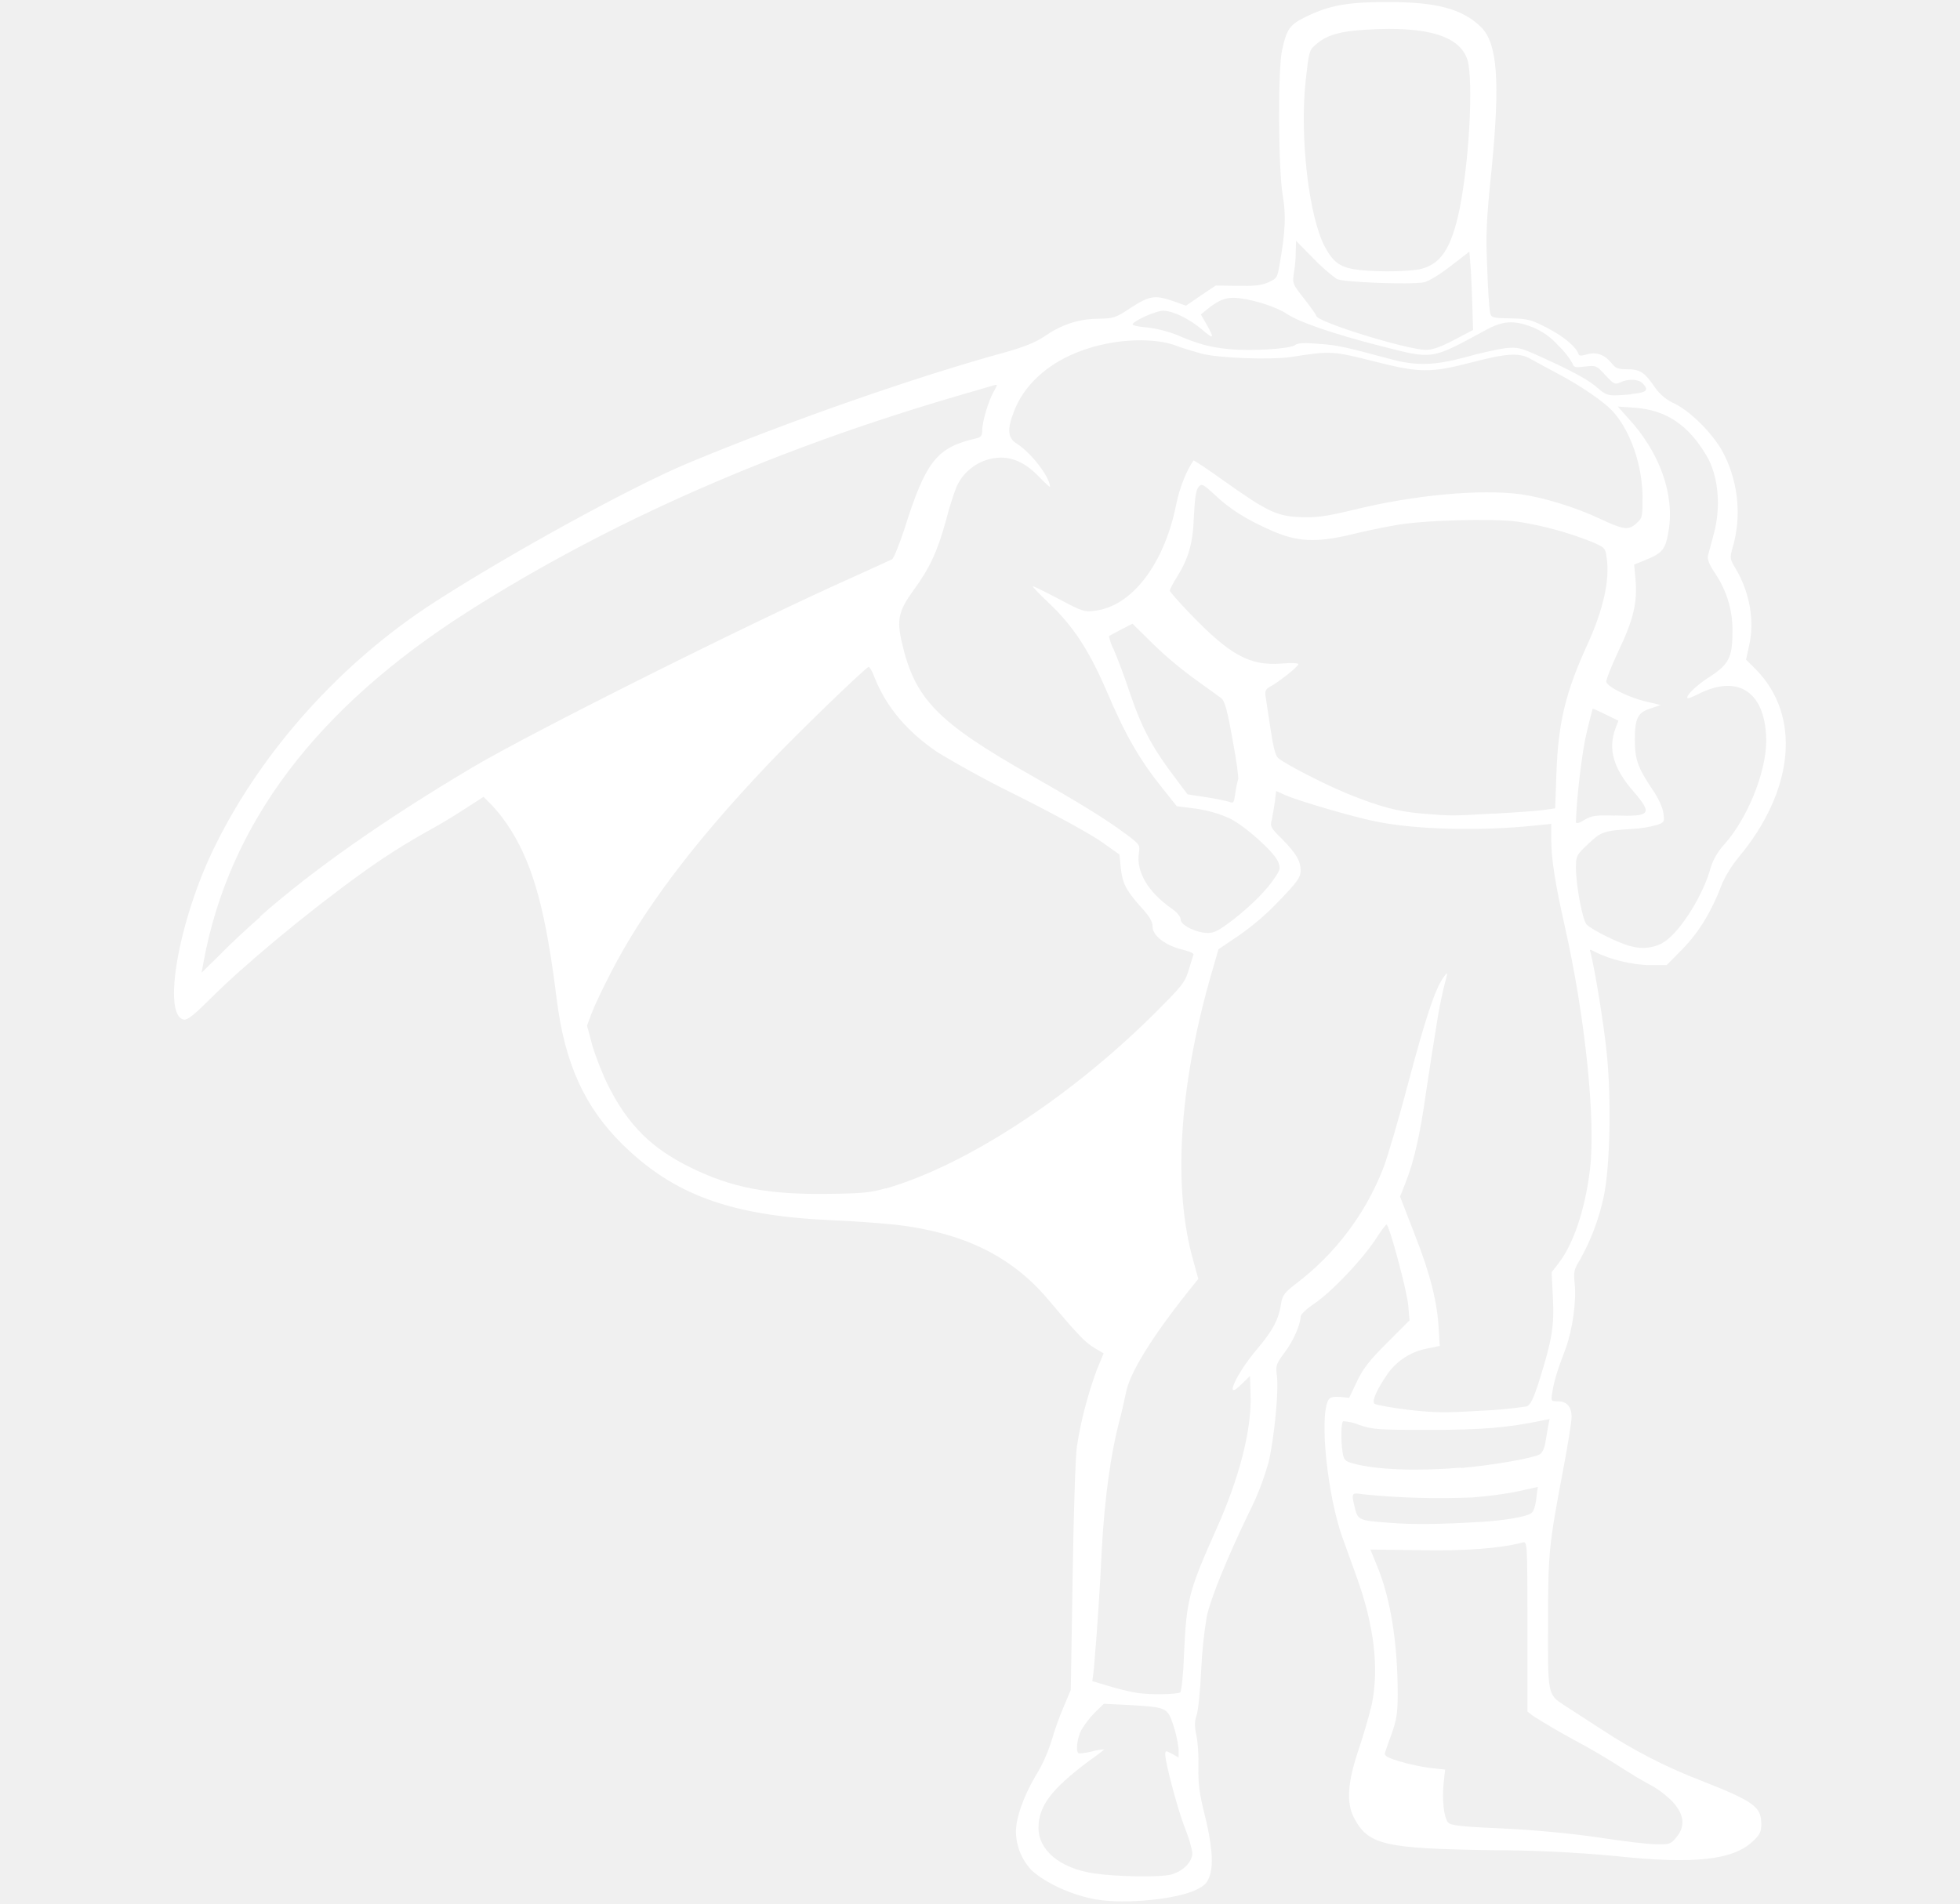
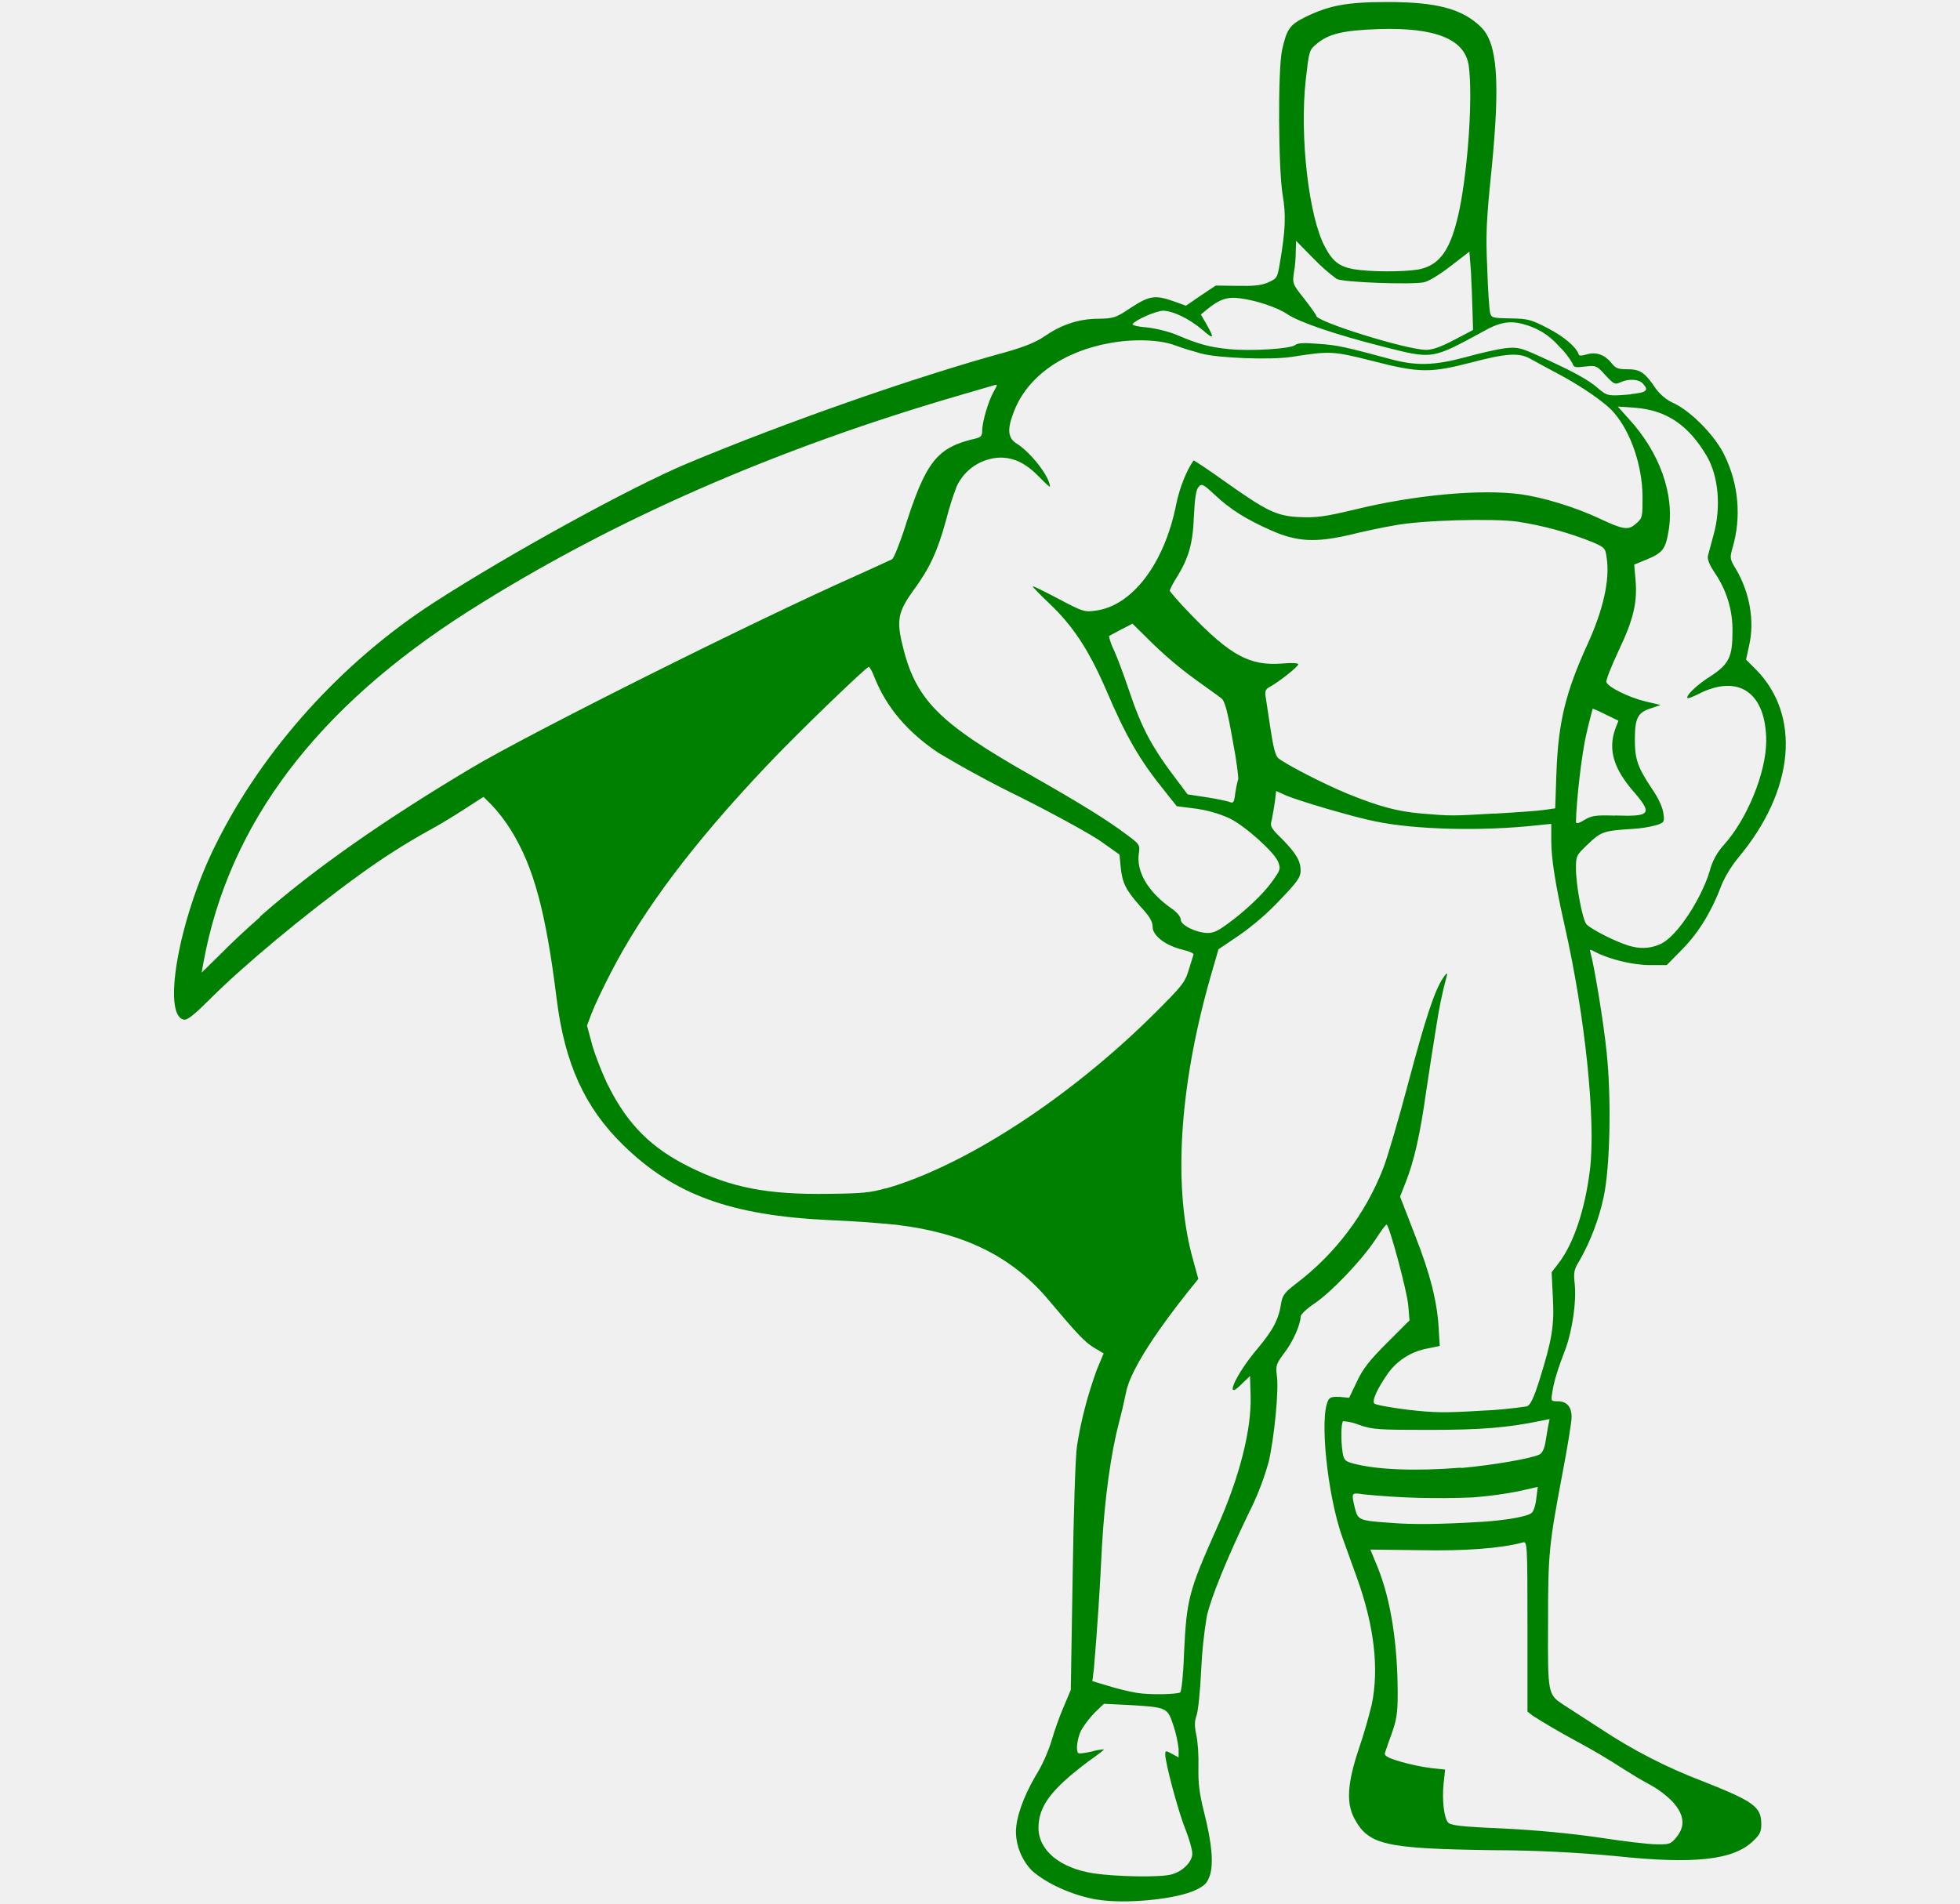
<svg xmlns="http://www.w3.org/2000/svg" width="70" height="68" viewBox="0 0 120 120" fill="none">
  <g id="cib:greensock">
-     <path id="Vector" d="M67.365 119.745C65.801 119.471 64.181 118.729 63.263 117.908C62.639 117.253 62.283 116.389 62.265 115.485C62.265 114.566 62.734 113.276 63.476 111.99C63.926 111.266 64.279 110.486 64.53 109.665C64.688 109.099 65.017 108.18 65.272 107.595L65.722 106.523L65.839 99.356C65.899 95.392 66.015 91.721 66.112 91.151C66.368 89.509 66.795 87.907 67.361 86.347L67.793 85.312L67.166 84.941C66.6 84.589 66.131 84.101 64.275 81.892C61.991 79.196 58.984 77.711 54.724 77.205C53.336 77.07 51.93 76.969 50.524 76.912C44.273 76.62 40.699 75.311 37.477 72.146C35.074 69.784 33.825 67.028 33.319 62.966C32.636 57.476 31.875 54.664 30.469 52.38C30.122 51.816 29.723 51.286 29.276 50.797L28.71 50.231L27.461 51.034C26.779 51.484 25.819 52.05 25.35 52.305C23.786 53.164 22.301 54.12 20.876 55.155C17.381 57.694 13.571 60.877 11.482 62.966C10.545 63.904 10.057 64.312 9.84 64.275C8.415 64.061 9.506 57.889 11.831 53.239C14.801 47.242 19.8 41.715 25.582 37.984C30.33 34.916 38.006 30.698 41.557 29.212C47.865 26.576 56.029 23.723 61.616 22.2C62.79 21.866 63.51 21.574 63.998 21.244C65.093 20.483 66.165 20.111 67.395 20.093C68.43 20.074 68.528 20.055 69.525 19.387C70.699 18.626 71.047 18.585 72.221 18.997L72.983 19.271L73.92 18.626L74.858 18L76.204 18.019C77.239 18.038 77.707 18 78.157 17.805C78.724 17.55 78.743 17.512 78.9 16.575C79.252 14.543 79.29 13.526 79.076 12.296C78.802 10.676 78.765 4.388 79.039 3.154C79.331 1.826 79.526 1.552 80.524 1.065C82.009 0.341 83.123 0.128 85.68 0.128C88.804 0.128 90.386 0.559 91.56 1.691C92.614 2.708 92.79 5.089 92.243 10.676C91.909 13.898 91.871 14.797 91.969 16.905C92.006 18.251 92.104 19.523 92.145 19.699C92.224 20.032 92.302 20.051 93.435 20.07C94.549 20.089 94.744 20.149 95.797 20.696C96.814 21.225 97.575 21.87 97.733 22.339C97.751 22.436 97.927 22.436 98.239 22.339C98.843 22.163 99.371 22.358 99.802 22.886C100.057 23.22 100.211 23.276 100.8 23.276C101.602 23.276 101.895 23.471 102.559 24.45C102.869 24.889 103.295 25.234 103.789 25.448C104.884 25.995 106.369 27.517 106.935 28.729C107.812 30.525 107.989 32.614 107.441 34.489C107.246 35.194 107.246 35.212 107.655 35.895C108.514 37.361 108.829 39.157 108.476 40.68L108.281 41.58L108.866 42.165C111.776 45.075 111.345 49.822 107.794 54.06C107.397 54.544 107.062 55.076 106.796 55.642C106.114 57.458 105.33 58.729 104.317 59.782L103.282 60.836H102.229C101.175 60.836 99.69 60.484 98.79 60.015C98.419 59.82 98.4 59.82 98.479 60.053C98.715 60.911 99.3 64.406 99.495 66.341C99.806 69.311 99.709 73.627 99.3 75.484C99.001 76.859 98.501 78.182 97.815 79.41C97.425 80.036 97.406 80.171 97.481 80.933C97.597 82.005 97.346 83.805 96.915 84.994C96.386 86.381 96.191 87.026 96.075 87.728C95.978 88.331 95.978 88.331 96.409 88.331C96.975 88.331 97.286 88.665 97.286 89.329C97.286 89.621 97.031 91.204 96.72 92.824C95.861 97.376 95.801 97.882 95.801 102.296C95.782 106.849 95.782 106.808 96.817 107.49L99.142 108.994C101.143 110.321 103.285 111.422 105.529 112.275C108.791 113.565 109.241 113.895 109.241 114.99C109.241 115.478 109.144 115.654 108.735 116.044C107.486 117.255 105.022 117.529 100.061 117C97.483 116.758 94.895 116.635 92.306 116.629C85.47 116.531 84.472 116.295 83.576 114.596C83.07 113.621 83.168 112.35 83.869 110.261C84.18 109.343 84.454 108.405 84.69 107.449C85.159 105.184 84.847 102.488 83.752 99.442L82.815 96.844C81.896 94.207 81.39 89.381 81.938 88.29C82.035 88.076 82.211 88.035 82.68 88.054L83.265 88.114L83.752 87.097C84.124 86.295 84.532 85.77 85.646 84.656L87.071 83.231L86.993 82.312C86.933 81.435 85.781 77.175 85.624 77.194C85.564 77.194 85.252 77.625 84.9 78.169C84.041 79.459 82.147 81.45 81.071 82.174C80.603 82.485 80.213 82.856 80.213 82.976C80.194 83.505 79.744 84.54 79.196 85.26C78.668 85.965 78.63 86.081 78.709 86.704C78.844 87.623 78.551 90.57 78.203 92.115C77.886 93.262 77.454 94.374 76.912 95.434C75.566 98.228 74.55 100.725 74.295 101.88C74.111 102.992 73.993 104.114 73.942 105.24C73.882 106.568 73.748 107.858 73.65 108.131C73.515 108.503 73.515 108.795 73.631 109.361C73.729 109.77 73.789 110.689 73.766 111.413C73.748 112.41 73.826 113.055 74.119 114.225C74.625 116.216 74.722 117.469 74.49 118.211C74.332 118.68 74.179 118.856 73.65 119.111C72.476 119.715 69.157 120.049 67.361 119.738L67.365 119.745ZM72.109 118.144C72.791 117.949 73.38 117.364 73.38 116.835C73.38 116.599 73.185 115.916 72.949 115.313C72.48 114.161 71.677 111.113 71.677 110.606C71.677 110.351 71.696 110.333 72.086 110.546L72.517 110.783V110.235C72.455 109.73 72.343 109.233 72.184 108.75C71.812 107.636 71.775 107.618 69.409 107.479L67.808 107.4L67.222 107.966C66.901 108.297 66.619 108.665 66.382 109.061C66.127 109.568 66.03 110.333 66.188 110.505C66.225 110.565 66.619 110.505 67.046 110.408C67.3 110.332 67.562 110.287 67.826 110.273C67.826 110.291 67.395 110.644 66.851 111.015C64.507 112.774 63.686 113.846 63.686 115.215C63.686 116.64 65.032 117.754 67.144 118.088C68.588 118.301 71.4 118.361 72.105 118.148L72.109 118.144ZM103.886 115.819C104.471 115.114 104.392 114.394 103.65 113.573C103.219 113.141 102.731 112.77 102.184 112.478C101.636 112.185 101.089 111.851 100.541 111.503C99.551 110.861 98.534 110.261 97.493 109.706C96.593 109.219 95.715 108.709 94.856 108.165L94.504 107.891V102.521C94.504 97.23 94.485 97.151 94.211 97.23C92.843 97.601 90.578 97.778 87.709 97.718L84.604 97.68L85.054 98.775C85.894 100.845 86.325 103.62 86.325 106.804C86.325 107.996 86.246 108.424 85.954 109.264C85.796 109.673 85.661 110.085 85.522 110.494C85.463 110.67 85.68 110.805 86.479 111.041C87.064 111.218 87.922 111.394 88.414 111.45L89.314 111.548L89.216 112.448C89.119 113.464 89.235 114.536 89.49 114.87C89.647 115.065 90.233 115.144 92.948 115.26C94.999 115.358 97.226 115.571 98.981 115.826C100.504 116.063 102.146 116.258 102.634 116.258C103.455 116.276 103.534 116.239 103.882 115.826L103.886 115.819ZM72.619 106.68C72.698 106.62 72.814 105.566 72.855 104.318C73.013 100.823 73.147 100.313 74.906 96.368C76.35 93.146 77.115 90.139 77.055 88.009L77.017 86.737L76.47 87.266C75.338 88.399 76.118 86.621 77.468 85.039C78.484 83.828 78.836 83.164 78.99 82.091C79.069 81.66 79.226 81.446 79.89 80.94C82.374 79.064 84.287 76.535 85.418 73.635C85.691 72.93 86.392 70.53 86.981 68.302C88.076 64.181 88.661 62.404 89.19 61.642C89.385 61.35 89.464 61.29 89.426 61.485C89.143 62.532 88.921 63.596 88.763 64.669C88.605 65.625 88.312 67.5 88.118 68.809C87.746 71.486 87.356 73.204 86.828 74.531L86.475 75.431L87.412 77.854C88.388 80.332 88.838 82.132 88.916 83.869L88.976 84.844L88.215 85.001C87.21 85.179 86.314 85.74 85.714 86.565C85.05 87.521 84.679 88.305 84.855 88.478C84.934 88.556 85.89 88.733 86.985 88.868C88.684 89.062 89.329 89.062 91.575 88.927C92.55 88.89 93.51 88.793 94.466 88.654C94.68 88.575 94.897 88.147 95.246 87.034C96.049 84.476 96.203 83.576 96.105 81.78L96.026 80.198L96.435 79.669C97.391 78.457 98.134 76.271 98.445 73.71C98.816 70.586 98.134 64.043 96.862 58.417C96.259 55.74 96.004 54.139 96.004 52.969V51.934L95.047 52.031C91.609 52.403 87.45 52.305 84.911 51.776C83.524 51.502 80.029 50.468 79.267 50.134L78.664 49.86L78.585 50.542C78.525 50.914 78.469 51.285 78.39 51.675C78.274 52.084 78.311 52.181 79.035 52.886C79.935 53.805 80.209 54.274 80.209 54.896C80.209 55.286 79.995 55.601 78.9 56.734C78.115 57.572 77.244 58.324 76.301 58.98L75.03 59.839L74.483 61.733C72.529 68.666 72.157 74.974 73.448 79.485L73.759 80.618L73.132 81.397C70.789 84.345 69.401 86.591 69.188 87.844C69.062 88.46 68.919 89.073 68.756 89.681C68.25 91.616 67.856 94.448 67.684 97.515C67.564 100.083 67.395 102.648 67.177 105.21L67.08 105.971L68.055 106.264C68.603 106.44 69.424 106.635 69.892 106.714C70.77 106.849 72.394 106.811 72.645 106.676L72.619 106.68ZM91.582 95.936C93.105 95.839 94.493 95.603 94.766 95.37C94.882 95.291 95.021 94.882 95.059 94.47L95.156 93.728L93.945 94.001C92.989 94.196 92.032 94.312 91.073 94.391C88.766 94.489 86.445 94.429 84.157 94.196C83.396 94.08 83.396 94.08 83.629 95.074C83.824 95.816 83.865 95.854 85.856 95.993C87.184 96.109 89.04 96.09 91.579 95.933L91.582 95.936ZM90.311 92.539C92.302 92.362 94.785 91.935 95.272 91.68C95.43 91.601 95.565 91.309 95.625 90.975L95.801 89.94L95.899 89.453L95.411 89.55C93.244 90 91.601 90.135 88.32 90.135C85.118 90.135 84.746 90.116 83.906 89.824C83.583 89.688 83.24 89.608 82.89 89.588C82.755 89.666 82.733 90.78 82.853 91.56C82.931 92.029 83.01 92.108 83.479 92.243C84.964 92.651 87.465 92.749 90.315 92.516L90.311 92.539ZM54.064 74.921C59.062 73.478 65.606 69.236 70.957 63.926C72.698 62.186 72.911 61.954 73.144 61.174L73.455 60.176C73.493 60.097 73.181 59.962 72.772 59.865C71.7 59.61 70.879 58.987 70.879 58.421C70.879 58.087 70.684 57.758 70.118 57.15C69.199 56.115 68.966 55.665 68.869 54.671L68.79 53.869L67.695 53.089C67.069 52.639 64.882 51.428 62.557 50.258C60.787 49.394 59.054 48.456 57.364 47.445C55.41 46.136 54.101 44.572 53.359 42.72C53.224 42.349 53.047 42.038 52.987 42.038C52.83 42.038 48.435 46.275 46.56 48.266C41.932 53.149 38.749 57.386 36.735 61.312C36.229 62.288 35.681 63.443 35.524 63.87L35.231 64.65L35.584 65.959C35.797 66.664 36.248 67.815 36.6 68.498C37.83 70.92 39.296 72.382 41.719 73.575C44.318 74.865 46.62 75.315 50.468 75.255C52.538 75.236 53.145 75.176 54.06 74.903L54.064 74.921ZM14.61 57.791C17.891 54.881 22.421 51.697 27.971 48.398C31.605 46.23 45.649 39.199 52.114 36.326C53.288 35.797 54.341 35.31 54.458 35.254C54.574 35.175 54.907 34.335 55.219 33.398C56.587 29.062 57.27 28.204 59.749 27.637C60.06 27.559 60.139 27.461 60.139 27.15C60.139 26.584 60.529 25.275 60.862 24.69C61.117 24.24 61.117 24.221 60.9 24.281C60.765 24.319 59.944 24.555 59.085 24.81C47.171 28.249 36.761 32.816 27.776 38.52C18.188 44.614 12.66 51.919 11.059 60.667L10.943 61.312L12.116 60.161C12.742 59.516 13.875 58.462 14.617 57.818L14.61 57.791ZM102.99 59.453C103.946 58.965 105.431 56.719 105.979 54.941C106.136 54.315 106.447 53.73 106.897 53.242C108.341 51.641 109.534 48.731 109.552 46.74C109.552 43.635 107.794 42.443 105.236 43.77C104.902 43.928 104.632 44.044 104.591 44.006C104.456 43.871 105.176 43.166 106.057 42.619C107.209 41.858 107.426 41.407 107.426 39.788C107.443 38.478 107.054 37.196 106.312 36.116C105.96 35.587 105.825 35.239 105.881 35.021L106.234 33.712C106.721 31.973 106.545 29.981 105.784 28.714C104.651 26.801 103.264 25.864 101.329 25.706L100.196 25.628L100.86 26.37C102.832 28.5 103.789 31.174 103.399 33.461C103.204 34.635 103.027 34.867 101.895 35.318L101.231 35.591L101.31 36.491C101.445 37.958 101.194 39.03 100.256 41.002C99.787 42 99.435 42.896 99.476 42.994C99.593 43.328 100.882 43.95 101.899 44.205L102.896 44.441L102.27 44.655C101.449 44.91 101.272 45.281 101.272 46.627C101.272 47.858 101.449 48.367 102.345 49.714C102.754 50.299 103.027 50.906 103.069 51.255C103.147 51.803 103.129 51.84 102.679 51.998C102.169 52.141 101.644 52.226 101.115 52.252C99.278 52.369 99.142 52.429 98.321 53.209C97.579 53.914 97.56 53.951 97.56 54.731C97.56 55.804 97.969 57.975 98.224 58.267C98.558 58.62 100.41 59.539 101.134 59.674C101.758 59.831 102.418 59.755 102.99 59.46V59.453ZM75.938 57.99C77.13 57.053 78.067 56.115 78.593 55.312C78.926 54.825 78.945 54.727 78.787 54.315C78.514 53.689 76.718 52.069 75.72 51.581C75.055 51.283 74.352 51.08 73.631 50.977L72.401 50.82L71.64 49.864C70.058 47.91 69.18 46.388 67.927 43.436C66.832 40.935 65.876 39.472 64.354 38.025C63.727 37.44 63.281 36.953 63.319 36.953C63.398 36.953 64.14 37.324 64.999 37.774C66.424 38.535 66.6 38.595 67.245 38.498C69.57 38.224 71.621 35.55 72.364 31.8C72.578 30.746 73.009 29.67 73.459 29.025C73.478 29.006 74.377 29.591 75.431 30.352C78.109 32.246 78.694 32.539 80.216 32.599C81.214 32.636 81.78 32.561 83.576 32.13C87.405 31.192 91.545 30.821 94.065 31.155C95.49 31.35 97.541 31.976 99.064 32.696C100.567 33.401 100.86 33.439 101.347 33.008C101.756 32.655 101.756 32.599 101.756 31.29C101.737 29.355 101.032 27.266 99.96 26.017C99.412 25.372 97.871 24.319 96.345 23.516C95.802 23.229 95.262 22.936 94.725 22.639C94.001 22.207 93.184 22.267 90.956 22.852C88.376 23.516 87.694 23.516 84.746 22.755C82.245 22.129 82.091 22.11 79.627 22.5C78.319 22.695 75.037 22.579 73.942 22.286C73.395 22.129 72.847 21.975 72.323 21.78C71.366 21.409 69.705 21.349 68.201 21.622C65.213 22.151 62.947 23.771 62.126 25.976C61.695 27.09 61.755 27.619 62.321 27.968C63.221 28.534 64.41 30.079 64.41 30.683C64.41 30.72 64.118 30.469 63.784 30.116C62.944 29.239 62.182 28.845 61.282 28.845C60.7 28.861 60.134 29.04 59.648 29.36C59.161 29.681 58.774 30.131 58.53 30.66C58.267 31.35 58.045 32.055 57.866 32.771C57.319 34.763 56.831 35.82 55.796 37.226C54.877 38.498 54.742 39.064 55.072 40.489C55.894 44.081 57.319 45.529 63.274 48.907C66.397 50.685 67.999 51.682 69.172 52.56C70.073 53.224 70.091 53.265 70.013 53.771C69.836 54.945 70.579 56.212 72.045 57.248C72.416 57.502 72.649 57.776 72.649 57.971C72.649 58.324 73.646 58.811 74.366 58.811C74.775 58.811 75.09 58.635 75.93 57.99H75.938ZM100.02 51.405C102.285 51.484 102.401 51.307 101.194 49.901C99.922 48.435 99.574 47.246 100.042 45.938L100.237 45.431L99.435 45.041C99.161 44.906 98.888 44.767 98.614 44.67C98.479 45.199 98.34 45.705 98.224 46.234C97.931 47.426 97.579 50.513 97.56 51.821C97.56 51.938 97.755 51.9 98.089 51.686C98.558 51.413 98.794 51.375 100.024 51.413L100.02 51.405ZM92.422 51.289C93.791 51.21 95.198 51.112 95.569 51.053L96.251 50.955L96.33 48.709C96.446 45.506 96.915 43.612 98.302 40.583C99.278 38.434 99.709 36.559 99.495 35.153C99.416 34.549 99.379 34.508 98.558 34.155C97.054 33.558 95.488 33.132 93.889 32.884C92.347 32.67 87.814 32.786 86.115 33.12C85.41 33.236 84.124 33.51 83.265 33.724C81.135 34.211 80.002 34.155 78.382 33.45C76.781 32.745 75.765 32.104 74.809 31.204C74.047 30.499 73.969 30.461 73.774 30.698C73.616 30.874 73.537 31.402 73.481 32.535C73.421 34.275 73.147 35.19 72.386 36.42C72.217 36.673 72.073 36.942 71.955 37.222C71.955 37.282 72.54 37.965 73.264 38.708C75.765 41.306 76.995 41.97 78.968 41.831C79.612 41.771 80.062 41.794 80.062 41.869C80.062 42.026 78.791 43.02 78.266 43.294C78.011 43.429 77.955 43.568 77.993 43.86L78.304 45.911C78.48 47.085 78.615 47.629 78.791 47.786C79.26 48.176 81.683 49.429 83.205 50.051C85.196 50.854 86.291 51.146 87.814 51.281C89.689 51.439 89.726 51.439 92.422 51.281V51.289ZM76.271 49.14C76.309 49.08 76.174 47.947 75.919 46.639C75.608 44.861 75.431 44.216 75.236 44.04C75.101 43.924 74.377 43.414 73.654 42.889C72.703 42.205 71.802 41.454 70.957 40.642L69.611 39.315L68.888 39.686L68.126 40.095C68.19 40.4 68.295 40.695 68.438 40.972C68.651 41.441 69.082 42.593 69.394 43.53C70.215 45.971 70.86 47.145 72.48 49.271L73.084 50.074L74.235 50.25C74.88 50.347 75.525 50.486 75.701 50.542C75.975 50.659 76.013 50.602 76.091 49.976C76.129 49.703 76.189 49.41 76.267 49.136L76.271 49.14ZM101.017 24.844C102.015 24.746 102.191 24.608 101.76 24.161C101.486 23.887 100.86 23.869 100.354 24.101C100.02 24.259 99.945 24.218 99.416 23.651C98.869 23.047 98.831 23.025 98.145 23.104C97.519 23.183 97.421 23.164 97.343 22.909C97.099 22.49 96.796 22.108 96.442 21.776C95.999 21.272 95.444 20.878 94.823 20.625C93.611 20.156 92.929 20.216 91.774 20.861C88.433 22.676 88.571 22.657 85.346 21.836C82.339 21.075 80.093 20.295 79.369 19.804C78.765 19.395 77.475 18.945 76.399 18.806C75.596 18.69 75.09 18.866 74.329 19.489L73.92 19.823L74.291 20.468C74.797 21.367 74.741 21.424 73.98 20.76C73.159 20.078 72.184 19.609 71.558 19.586C71.108 19.586 69.78 20.171 69.623 20.426C69.562 20.505 69.975 20.602 70.522 20.64C71.089 20.7 71.869 20.895 72.397 21.109C73.766 21.694 74.468 21.889 75.716 22.009C77.085 22.144 79.564 21.99 79.856 21.754C80.014 21.619 80.441 21.596 81.341 21.675C82.534 21.754 83.021 21.87 85.853 22.631C87.495 23.081 88.646 23.04 90.6 22.515C91.5 22.26 92.632 22.009 93.101 21.949C93.904 21.87 94.058 21.911 95.31 22.477C97.301 23.378 98.359 23.944 98.944 24.469C99.529 24.975 99.608 24.975 101.014 24.859L101.017 24.844ZM89.884 21.427L91.076 20.801L91.039 19.59C91.02 18.75 90.979 17.929 90.941 17.111L90.844 15.863L89.651 16.781C88.946 17.329 88.264 17.738 87.971 17.797C87.112 17.955 82.875 17.797 82.481 17.584C81.957 17.196 81.466 16.765 81.015 16.294L79.92 15.18L79.901 15.844C79.901 16.196 79.864 16.8 79.785 17.171C79.688 17.876 79.688 17.895 80.449 18.851C80.858 19.38 81.191 19.849 81.191 19.905C81.191 20.276 86.835 22.035 88.106 22.054C88.515 22.054 89.025 21.878 89.884 21.427ZM87.619 16.991C89.025 16.718 89.707 15.701 90.236 13.125C90.784 10.35 91.058 5.996 90.802 4.14C90.566 2.46 88.691 1.718 85.118 1.834C82.89 1.913 81.971 2.126 81.21 2.771C80.741 3.161 80.741 3.203 80.528 5.055C80.138 8.61 80.722 13.669 81.739 15.562C82.226 16.481 82.657 16.811 83.554 16.969C84.57 17.145 86.737 17.145 87.615 16.988L87.619 16.991Z" fill="white" />
+     <path id="Vector" d="M67.365 119.745C65.801 119.471 64.181 118.729 63.263 117.908C62.639 117.253 62.283 116.389 62.265 115.485C62.265 114.566 62.734 113.276 63.476 111.99C63.926 111.266 64.279 110.486 64.53 109.665C64.688 109.099 65.017 108.18 65.272 107.595L65.722 106.523L65.839 99.356C65.899 95.392 66.015 91.721 66.112 91.151C66.368 89.509 66.795 87.907 67.361 86.347L67.793 85.312L67.166 84.941C66.6 84.589 66.131 84.101 64.275 81.892C61.991 79.196 58.984 77.711 54.724 77.205C53.336 77.07 51.93 76.969 50.524 76.912C44.273 76.62 40.699 75.311 37.477 72.146C35.074 69.784 33.825 67.028 33.319 62.966C32.636 57.476 31.875 54.664 30.469 52.38C30.122 51.816 29.723 51.286 29.276 50.797L28.71 50.231L27.461 51.034C26.779 51.484 25.819 52.05 25.35 52.305C23.786 53.164 22.301 54.12 20.876 55.155C17.381 57.694 13.571 60.877 11.482 62.966C10.545 63.904 10.057 64.312 9.84 64.275C8.415 64.061 9.506 57.889 11.831 53.239C14.801 47.242 19.8 41.715 25.582 37.984C30.33 34.916 38.006 30.698 41.557 29.212C47.865 26.576 56.029 23.723 61.616 22.2C62.79 21.866 63.51 21.574 63.998 21.244C65.093 20.483 66.165 20.111 67.395 20.093C68.43 20.074 68.528 20.055 69.525 19.387C70.699 18.626 71.047 18.585 72.221 18.997L72.983 19.271L73.92 18.626L74.858 18L76.204 18.019C77.239 18.038 77.707 18 78.157 17.805C78.724 17.55 78.743 17.512 78.9 16.575C79.252 14.543 79.29 13.526 79.076 12.296C78.802 10.676 78.765 4.388 79.039 3.154C79.331 1.826 79.526 1.552 80.524 1.065C82.009 0.341 83.123 0.128 85.68 0.128C88.804 0.128 90.386 0.559 91.56 1.691C92.614 2.708 92.79 5.089 92.243 10.676C91.909 13.898 91.871 14.797 91.969 16.905C92.006 18.251 92.104 19.523 92.145 19.699C92.224 20.032 92.302 20.051 93.435 20.07C94.549 20.089 94.744 20.149 95.797 20.696C96.814 21.225 97.575 21.87 97.733 22.339C97.751 22.436 97.927 22.436 98.239 22.339C98.843 22.163 99.371 22.358 99.802 22.886C100.057 23.22 100.211 23.276 100.8 23.276C101.602 23.276 101.895 23.471 102.559 24.45C102.869 24.889 103.295 25.234 103.789 25.448C104.884 25.995 106.369 27.517 106.935 28.729C107.812 30.525 107.989 32.614 107.441 34.489C107.246 35.194 107.246 35.212 107.655 35.895C108.514 37.361 108.829 39.157 108.476 40.68L108.281 41.58L108.866 42.165C111.776 45.075 111.345 49.822 107.794 54.06C107.397 54.544 107.062 55.076 106.796 55.642C106.114 57.458 105.33 58.729 104.317 59.782L103.282 60.836H102.229C101.175 60.836 99.69 60.484 98.79 60.015C98.419 59.82 98.4 59.82 98.479 60.053C98.715 60.911 99.3 64.406 99.495 66.341C99.806 69.311 99.709 73.627 99.3 75.484C99.001 76.859 98.501 78.182 97.815 79.41C97.425 80.036 97.406 80.171 97.481 80.933C97.597 82.005 97.346 83.805 96.915 84.994C96.386 86.381 96.191 87.026 96.075 87.728C95.978 88.331 95.978 88.331 96.409 88.331C96.975 88.331 97.286 88.665 97.286 89.329C97.286 89.621 97.031 91.204 96.72 92.824C95.861 97.376 95.801 97.882 95.801 102.296C95.782 106.849 95.782 106.808 96.817 107.49L99.142 108.994C101.143 110.321 103.285 111.422 105.529 112.275C108.791 113.565 109.241 113.895 109.241 114.99C109.241 115.478 109.144 115.654 108.735 116.044C107.486 117.255 105.022 117.529 100.061 117C97.483 116.758 94.895 116.635 92.306 116.629C85.47 116.531 84.472 116.295 83.576 114.596C83.07 113.621 83.168 112.35 83.869 110.261C84.18 109.343 84.454 108.405 84.69 107.449C85.159 105.184 84.847 102.488 83.752 99.442L82.815 96.844C81.896 94.207 81.39 89.381 81.938 88.29C82.035 88.076 82.211 88.035 82.68 88.054L83.265 88.114L83.752 87.097C84.124 86.295 84.532 85.77 85.646 84.656L87.071 83.231L86.993 82.312C86.933 81.435 85.781 77.175 85.624 77.194C85.564 77.194 85.252 77.625 84.9 78.169C84.041 79.459 82.147 81.45 81.071 82.174C80.603 82.485 80.213 82.856 80.213 82.976C80.194 83.505 79.744 84.54 79.196 85.26C78.668 85.965 78.63 86.081 78.709 86.704C78.844 87.623 78.551 90.57 78.203 92.115C77.886 93.262 77.454 94.374 76.912 95.434C75.566 98.228 74.55 100.725 74.295 101.88C74.111 102.992 73.993 104.114 73.942 105.24C73.882 106.568 73.748 107.858 73.65 108.131C73.515 108.503 73.515 108.795 73.631 109.361C73.729 109.77 73.789 110.689 73.766 111.413C73.748 112.41 73.826 113.055 74.119 114.225C74.625 116.216 74.722 117.469 74.49 118.211C74.332 118.68 74.179 118.856 73.65 119.111C72.476 119.715 69.157 120.049 67.361 119.738L67.365 119.745ZM72.109 118.144C72.791 117.949 73.38 117.364 73.38 116.835C73.38 116.599 73.185 115.916 72.949 115.313C72.48 114.161 71.677 111.113 71.677 110.606C71.677 110.351 71.696 110.333 72.086 110.546L72.517 110.783V110.235C72.455 109.73 72.343 109.233 72.184 108.75C71.812 107.636 71.775 107.618 69.409 107.479L67.808 107.4L67.222 107.966C66.901 108.297 66.619 108.665 66.382 109.061C66.127 109.568 66.03 110.333 66.188 110.505C66.225 110.565 66.619 110.505 67.046 110.408C67.3 110.332 67.562 110.287 67.826 110.273C67.826 110.291 67.395 110.644 66.851 111.015C64.507 112.774 63.686 113.846 63.686 115.215C63.686 116.64 65.032 117.754 67.144 118.088C68.588 118.301 71.4 118.361 72.105 118.148L72.109 118.144ZM103.886 115.819C104.471 115.114 104.392 114.394 103.65 113.573C103.219 113.141 102.731 112.77 102.184 112.478C101.636 112.185 101.089 111.851 100.541 111.503C99.551 110.861 98.534 110.261 97.493 109.706C96.593 109.219 95.715 108.709 94.856 108.165L94.504 107.891V102.521C94.504 97.23 94.485 97.151 94.211 97.23C92.843 97.601 90.578 97.778 87.709 97.718L84.604 97.68L85.054 98.775C85.894 100.845 86.325 103.62 86.325 106.804C86.325 107.996 86.246 108.424 85.954 109.264C85.796 109.673 85.661 110.085 85.522 110.494C85.463 110.67 85.68 110.805 86.479 111.041C87.064 111.218 87.922 111.394 88.414 111.45L89.314 111.548L89.216 112.448C89.119 113.464 89.235 114.536 89.49 114.87C89.647 115.065 90.233 115.144 92.948 115.26C94.999 115.358 97.226 115.571 98.981 115.826C100.504 116.063 102.146 116.258 102.634 116.258C103.455 116.276 103.534 116.239 103.882 115.826L103.886 115.819ZM72.619 106.68C72.698 106.62 72.814 105.566 72.855 104.318C73.013 100.823 73.147 100.313 74.906 96.368C76.35 93.146 77.115 90.139 77.055 88.009L77.017 86.737L76.47 87.266C75.338 88.399 76.118 86.621 77.468 85.039C78.484 83.828 78.836 83.164 78.99 82.091C79.069 81.66 79.226 81.446 79.89 80.94C82.374 79.064 84.287 76.535 85.418 73.635C85.691 72.93 86.392 70.53 86.981 68.302C88.076 64.181 88.661 62.404 89.19 61.642C89.385 61.35 89.464 61.29 89.426 61.485C89.143 62.532 88.921 63.596 88.763 64.669C88.605 65.625 88.312 67.5 88.118 68.809C87.746 71.486 87.356 73.204 86.828 74.531L86.475 75.431L87.412 77.854C88.388 80.332 88.838 82.132 88.916 83.869L88.976 84.844L88.215 85.001C87.21 85.179 86.314 85.74 85.714 86.565C85.05 87.521 84.679 88.305 84.855 88.478C84.934 88.556 85.89 88.733 86.985 88.868C88.684 89.062 89.329 89.062 91.575 88.927C92.55 88.89 93.51 88.793 94.466 88.654C94.68 88.575 94.897 88.147 95.246 87.034C96.049 84.476 96.203 83.576 96.105 81.78L96.026 80.198L96.435 79.669C97.391 78.457 98.134 76.271 98.445 73.71C98.816 70.586 98.134 64.043 96.862 58.417C96.259 55.74 96.004 54.139 96.004 52.969V51.934L95.047 52.031C91.609 52.403 87.45 52.305 84.911 51.776C83.524 51.502 80.029 50.468 79.267 50.134L78.664 49.86L78.585 50.542C78.525 50.914 78.469 51.285 78.39 51.675C78.274 52.084 78.311 52.181 79.035 52.886C79.935 53.805 80.209 54.274 80.209 54.896C80.209 55.286 79.995 55.601 78.9 56.734C78.115 57.572 77.244 58.324 76.301 58.98L75.03 59.839L74.483 61.733C72.529 68.666 72.157 74.974 73.448 79.485L73.759 80.618L73.132 81.397C70.789 84.345 69.401 86.591 69.188 87.844C69.062 88.46 68.919 89.073 68.756 89.681C68.25 91.616 67.856 94.448 67.684 97.515C67.564 100.083 67.395 102.648 67.177 105.21L67.08 105.971L68.055 106.264C68.603 106.44 69.424 106.635 69.892 106.714C70.77 106.849 72.394 106.811 72.645 106.676L72.619 106.68ZM91.582 95.936C93.105 95.839 94.493 95.603 94.766 95.37C94.882 95.291 95.021 94.882 95.059 94.47L95.156 93.728L93.945 94.001C92.989 94.196 92.032 94.312 91.073 94.391C88.766 94.489 86.445 94.429 84.157 94.196C83.396 94.08 83.396 94.08 83.629 95.074C83.824 95.816 83.865 95.854 85.856 95.993C87.184 96.109 89.04 96.09 91.579 95.933L91.582 95.936ZM90.311 92.539C92.302 92.362 94.785 91.935 95.272 91.68C95.43 91.601 95.565 91.309 95.625 90.975L95.801 89.94L95.899 89.453L95.411 89.55C93.244 90 91.601 90.135 88.32 90.135C85.118 90.135 84.746 90.116 83.906 89.824C83.583 89.688 83.24 89.608 82.89 89.588C82.755 89.666 82.733 90.78 82.853 91.56C82.931 92.029 83.01 92.108 83.479 92.243C84.964 92.651 87.465 92.749 90.315 92.516L90.311 92.539ZM54.064 74.921C59.062 73.478 65.606 69.236 70.957 63.926C72.698 62.186 72.911 61.954 73.144 61.174L73.455 60.176C73.493 60.097 73.181 59.962 72.772 59.865C71.7 59.61 70.879 58.987 70.879 58.421C70.879 58.087 70.684 57.758 70.118 57.15C69.199 56.115 68.966 55.665 68.869 54.671L68.79 53.869L67.695 53.089C67.069 52.639 64.882 51.428 62.557 50.258C60.787 49.394 59.054 48.456 57.364 47.445C55.41 46.136 54.101 44.572 53.359 42.72C53.224 42.349 53.047 42.038 52.987 42.038C52.83 42.038 48.435 46.275 46.56 48.266C41.932 53.149 38.749 57.386 36.735 61.312C36.229 62.288 35.681 63.443 35.524 63.87L35.231 64.65L35.584 65.959C35.797 66.664 36.248 67.815 36.6 68.498C37.83 70.92 39.296 72.382 41.719 73.575C44.318 74.865 46.62 75.315 50.468 75.255C52.538 75.236 53.145 75.176 54.06 74.903L54.064 74.921ZM14.61 57.791C17.891 54.881 22.421 51.697 27.971 48.398C31.605 46.23 45.649 39.199 52.114 36.326C53.288 35.797 54.341 35.31 54.458 35.254C54.574 35.175 54.907 34.335 55.219 33.398C56.587 29.062 57.27 28.204 59.749 27.637C60.06 27.559 60.139 27.461 60.139 27.15C60.139 26.584 60.529 25.275 60.862 24.69C61.117 24.24 61.117 24.221 60.9 24.281C60.765 24.319 59.944 24.555 59.085 24.81C47.171 28.249 36.761 32.816 27.776 38.52C18.188 44.614 12.66 51.919 11.059 60.667L10.943 61.312L12.116 60.161C12.742 59.516 13.875 58.462 14.617 57.818L14.61 57.791ZM102.99 59.453C103.946 58.965 105.431 56.719 105.979 54.941C106.136 54.315 106.447 53.73 106.897 53.242C108.341 51.641 109.534 48.731 109.552 46.74C109.552 43.635 107.794 42.443 105.236 43.77C104.902 43.928 104.632 44.044 104.591 44.006C104.456 43.871 105.176 43.166 106.057 42.619C107.209 41.858 107.426 41.407 107.426 39.788C107.443 38.478 107.054 37.196 106.312 36.116C105.96 35.587 105.825 35.239 105.881 35.021L106.234 33.712C106.721 31.973 106.545 29.981 105.784 28.714C104.651 26.801 103.264 25.864 101.329 25.706L100.196 25.628L100.86 26.37C102.832 28.5 103.789 31.174 103.399 33.461C103.204 34.635 103.027 34.867 101.895 35.318L101.231 35.591L101.31 36.491C101.445 37.958 101.194 39.03 100.256 41.002C99.787 42 99.435 42.896 99.476 42.994C99.593 43.328 100.882 43.95 101.899 44.205L102.896 44.441L102.27 44.655C101.449 44.91 101.272 45.281 101.272 46.627C101.272 47.858 101.449 48.367 102.345 49.714C102.754 50.299 103.027 50.906 103.069 51.255C103.147 51.803 103.129 51.84 102.679 51.998C102.169 52.141 101.644 52.226 101.115 52.252C99.278 52.369 99.142 52.429 98.321 53.209C97.579 53.914 97.56 53.951 97.56 54.731C97.56 55.804 97.969 57.975 98.224 58.267C98.558 58.62 100.41 59.539 101.134 59.674C101.758 59.831 102.418 59.755 102.99 59.46V59.453ZM75.938 57.99C77.13 57.053 78.067 56.115 78.593 55.312C78.926 54.825 78.945 54.727 78.787 54.315C78.514 53.689 76.718 52.069 75.72 51.581C75.055 51.283 74.352 51.08 73.631 50.977L72.401 50.82L71.64 49.864C70.058 47.91 69.18 46.388 67.927 43.436C66.832 40.935 65.876 39.472 64.354 38.025C63.727 37.44 63.281 36.953 63.319 36.953C63.398 36.953 64.14 37.324 64.999 37.774C66.424 38.535 66.6 38.595 67.245 38.498C69.57 38.224 71.621 35.55 72.364 31.8C72.578 30.746 73.009 29.67 73.459 29.025C73.478 29.006 74.377 29.591 75.431 30.352C78.109 32.246 78.694 32.539 80.216 32.599C81.214 32.636 81.78 32.561 83.576 32.13C87.405 31.192 91.545 30.821 94.065 31.155C95.49 31.35 97.541 31.976 99.064 32.696C100.567 33.401 100.86 33.439 101.347 33.008C101.756 32.655 101.756 32.599 101.756 31.29C101.737 29.355 101.032 27.266 99.96 26.017C99.412 25.372 97.871 24.319 96.345 23.516C95.802 23.229 95.262 22.936 94.725 22.639C94.001 22.207 93.184 22.267 90.956 22.852C88.376 23.516 87.694 23.516 84.746 22.755C82.245 22.129 82.091 22.11 79.627 22.5C78.319 22.695 75.037 22.579 73.942 22.286C73.395 22.129 72.847 21.975 72.323 21.78C71.366 21.409 69.705 21.349 68.201 21.622C65.213 22.151 62.947 23.771 62.126 25.976C61.695 27.09 61.755 27.619 62.321 27.968C63.221 28.534 64.41 30.079 64.41 30.683C64.41 30.72 64.118 30.469 63.784 30.116C62.944 29.239 62.182 28.845 61.282 28.845C60.7 28.861 60.134 29.04 59.648 29.36C59.161 29.681 58.774 30.131 58.53 30.66C58.267 31.35 58.045 32.055 57.866 32.771C57.319 34.763 56.831 35.82 55.796 37.226C54.877 38.498 54.742 39.064 55.072 40.489C55.894 44.081 57.319 45.529 63.274 48.907C66.397 50.685 67.999 51.682 69.172 52.56C70.073 53.224 70.091 53.265 70.013 53.771C69.836 54.945 70.579 56.212 72.045 57.248C72.416 57.502 72.649 57.776 72.649 57.971C72.649 58.324 73.646 58.811 74.366 58.811C74.775 58.811 75.09 58.635 75.93 57.99H75.938ZM100.02 51.405C102.285 51.484 102.401 51.307 101.194 49.901C99.922 48.435 99.574 47.246 100.042 45.938L100.237 45.431L99.435 45.041C99.161 44.906 98.888 44.767 98.614 44.67C98.479 45.199 98.34 45.705 98.224 46.234C97.931 47.426 97.579 50.513 97.56 51.821C97.56 51.938 97.755 51.9 98.089 51.686C98.558 51.413 98.794 51.375 100.024 51.413L100.02 51.405ZM92.422 51.289C93.791 51.21 95.198 51.112 95.569 51.053L96.251 50.955L96.33 48.709C96.446 45.506 96.915 43.612 98.302 40.583C99.278 38.434 99.709 36.559 99.495 35.153C99.416 34.549 99.379 34.508 98.558 34.155C97.054 33.558 95.488 33.132 93.889 32.884C92.347 32.67 87.814 32.786 86.115 33.12C85.41 33.236 84.124 33.51 83.265 33.724C81.135 34.211 80.002 34.155 78.382 33.45C76.781 32.745 75.765 32.104 74.809 31.204C74.047 30.499 73.969 30.461 73.774 30.698C73.616 30.874 73.537 31.402 73.481 32.535C73.421 34.275 73.147 35.19 72.386 36.42C72.217 36.673 72.073 36.942 71.955 37.222C71.955 37.282 72.54 37.965 73.264 38.708C75.765 41.306 76.995 41.97 78.968 41.831C79.612 41.771 80.062 41.794 80.062 41.869C80.062 42.026 78.791 43.02 78.266 43.294C78.011 43.429 77.955 43.568 77.993 43.86L78.304 45.911C78.48 47.085 78.615 47.629 78.791 47.786C79.26 48.176 81.683 49.429 83.205 50.051C85.196 50.854 86.291 51.146 87.814 51.281C89.689 51.439 89.726 51.439 92.422 51.281V51.289ZM76.271 49.14C76.309 49.08 76.174 47.947 75.919 46.639C75.608 44.861 75.431 44.216 75.236 44.04C75.101 43.924 74.377 43.414 73.654 42.889C72.703 42.205 71.802 41.454 70.957 40.642L69.611 39.315L68.888 39.686L68.126 40.095C68.19 40.4 68.295 40.695 68.438 40.972C68.651 41.441 69.082 42.593 69.394 43.53C70.215 45.971 70.86 47.145 72.48 49.271L73.084 50.074L74.235 50.25C74.88 50.347 75.525 50.486 75.701 50.542C75.975 50.659 76.013 50.602 76.091 49.976C76.129 49.703 76.189 49.41 76.267 49.136L76.271 49.14ZM101.017 24.844C102.015 24.746 102.191 24.608 101.76 24.161C101.486 23.887 100.86 23.869 100.354 24.101C100.02 24.259 99.945 24.218 99.416 23.651C98.869 23.047 98.831 23.025 98.145 23.104C97.519 23.183 97.421 23.164 97.343 22.909C97.099 22.49 96.796 22.108 96.442 21.776C95.999 21.272 95.444 20.878 94.823 20.625C93.611 20.156 92.929 20.216 91.774 20.861C88.433 22.676 88.571 22.657 85.346 21.836C82.339 21.075 80.093 20.295 79.369 19.804C78.765 19.395 77.475 18.945 76.399 18.806C75.596 18.69 75.09 18.866 74.329 19.489L73.92 19.823L74.291 20.468C74.797 21.367 74.741 21.424 73.98 20.76C73.159 20.078 72.184 19.609 71.558 19.586C71.108 19.586 69.78 20.171 69.623 20.426C69.562 20.505 69.975 20.602 70.522 20.64C71.089 20.7 71.869 20.895 72.397 21.109C73.766 21.694 74.468 21.889 75.716 22.009C77.085 22.144 79.564 21.99 79.856 21.754C80.014 21.619 80.441 21.596 81.341 21.675C82.534 21.754 83.021 21.87 85.853 22.631C87.495 23.081 88.646 23.04 90.6 22.515C91.5 22.26 92.632 22.009 93.101 21.949C93.904 21.87 94.058 21.911 95.31 22.477C97.301 23.378 98.359 23.944 98.944 24.469C99.529 24.975 99.608 24.975 101.014 24.859L101.017 24.844ZM89.884 21.427L91.076 20.801L91.039 19.59C91.02 18.75 90.979 17.929 90.941 17.111L90.844 15.863L89.651 16.781C88.946 17.329 88.264 17.738 87.971 17.797C87.112 17.955 82.875 17.797 82.481 17.584C81.957 17.196 81.466 16.765 81.015 16.294L79.92 15.18L79.901 15.844C79.901 16.196 79.864 16.8 79.785 17.171C79.688 17.876 79.688 17.895 80.449 18.851C80.858 19.38 81.191 19.849 81.191 19.905C81.191 20.276 86.835 22.035 88.106 22.054C88.515 22.054 89.025 21.878 89.884 21.427ZM87.619 16.991C89.025 16.718 89.707 15.701 90.236 13.125C90.784 10.35 91.058 5.996 90.802 4.14C90.566 2.46 88.691 1.718 85.118 1.834C82.89 1.913 81.971 2.126 81.21 2.771C80.741 3.161 80.741 3.203 80.528 5.055C80.138 8.61 80.722 13.669 81.739 15.562C82.226 16.481 82.657 16.811 83.554 16.969C84.57 17.145 86.737 17.145 87.615 16.988L87.619 16.991Z" fill="green" />
  </g>
</svg>
